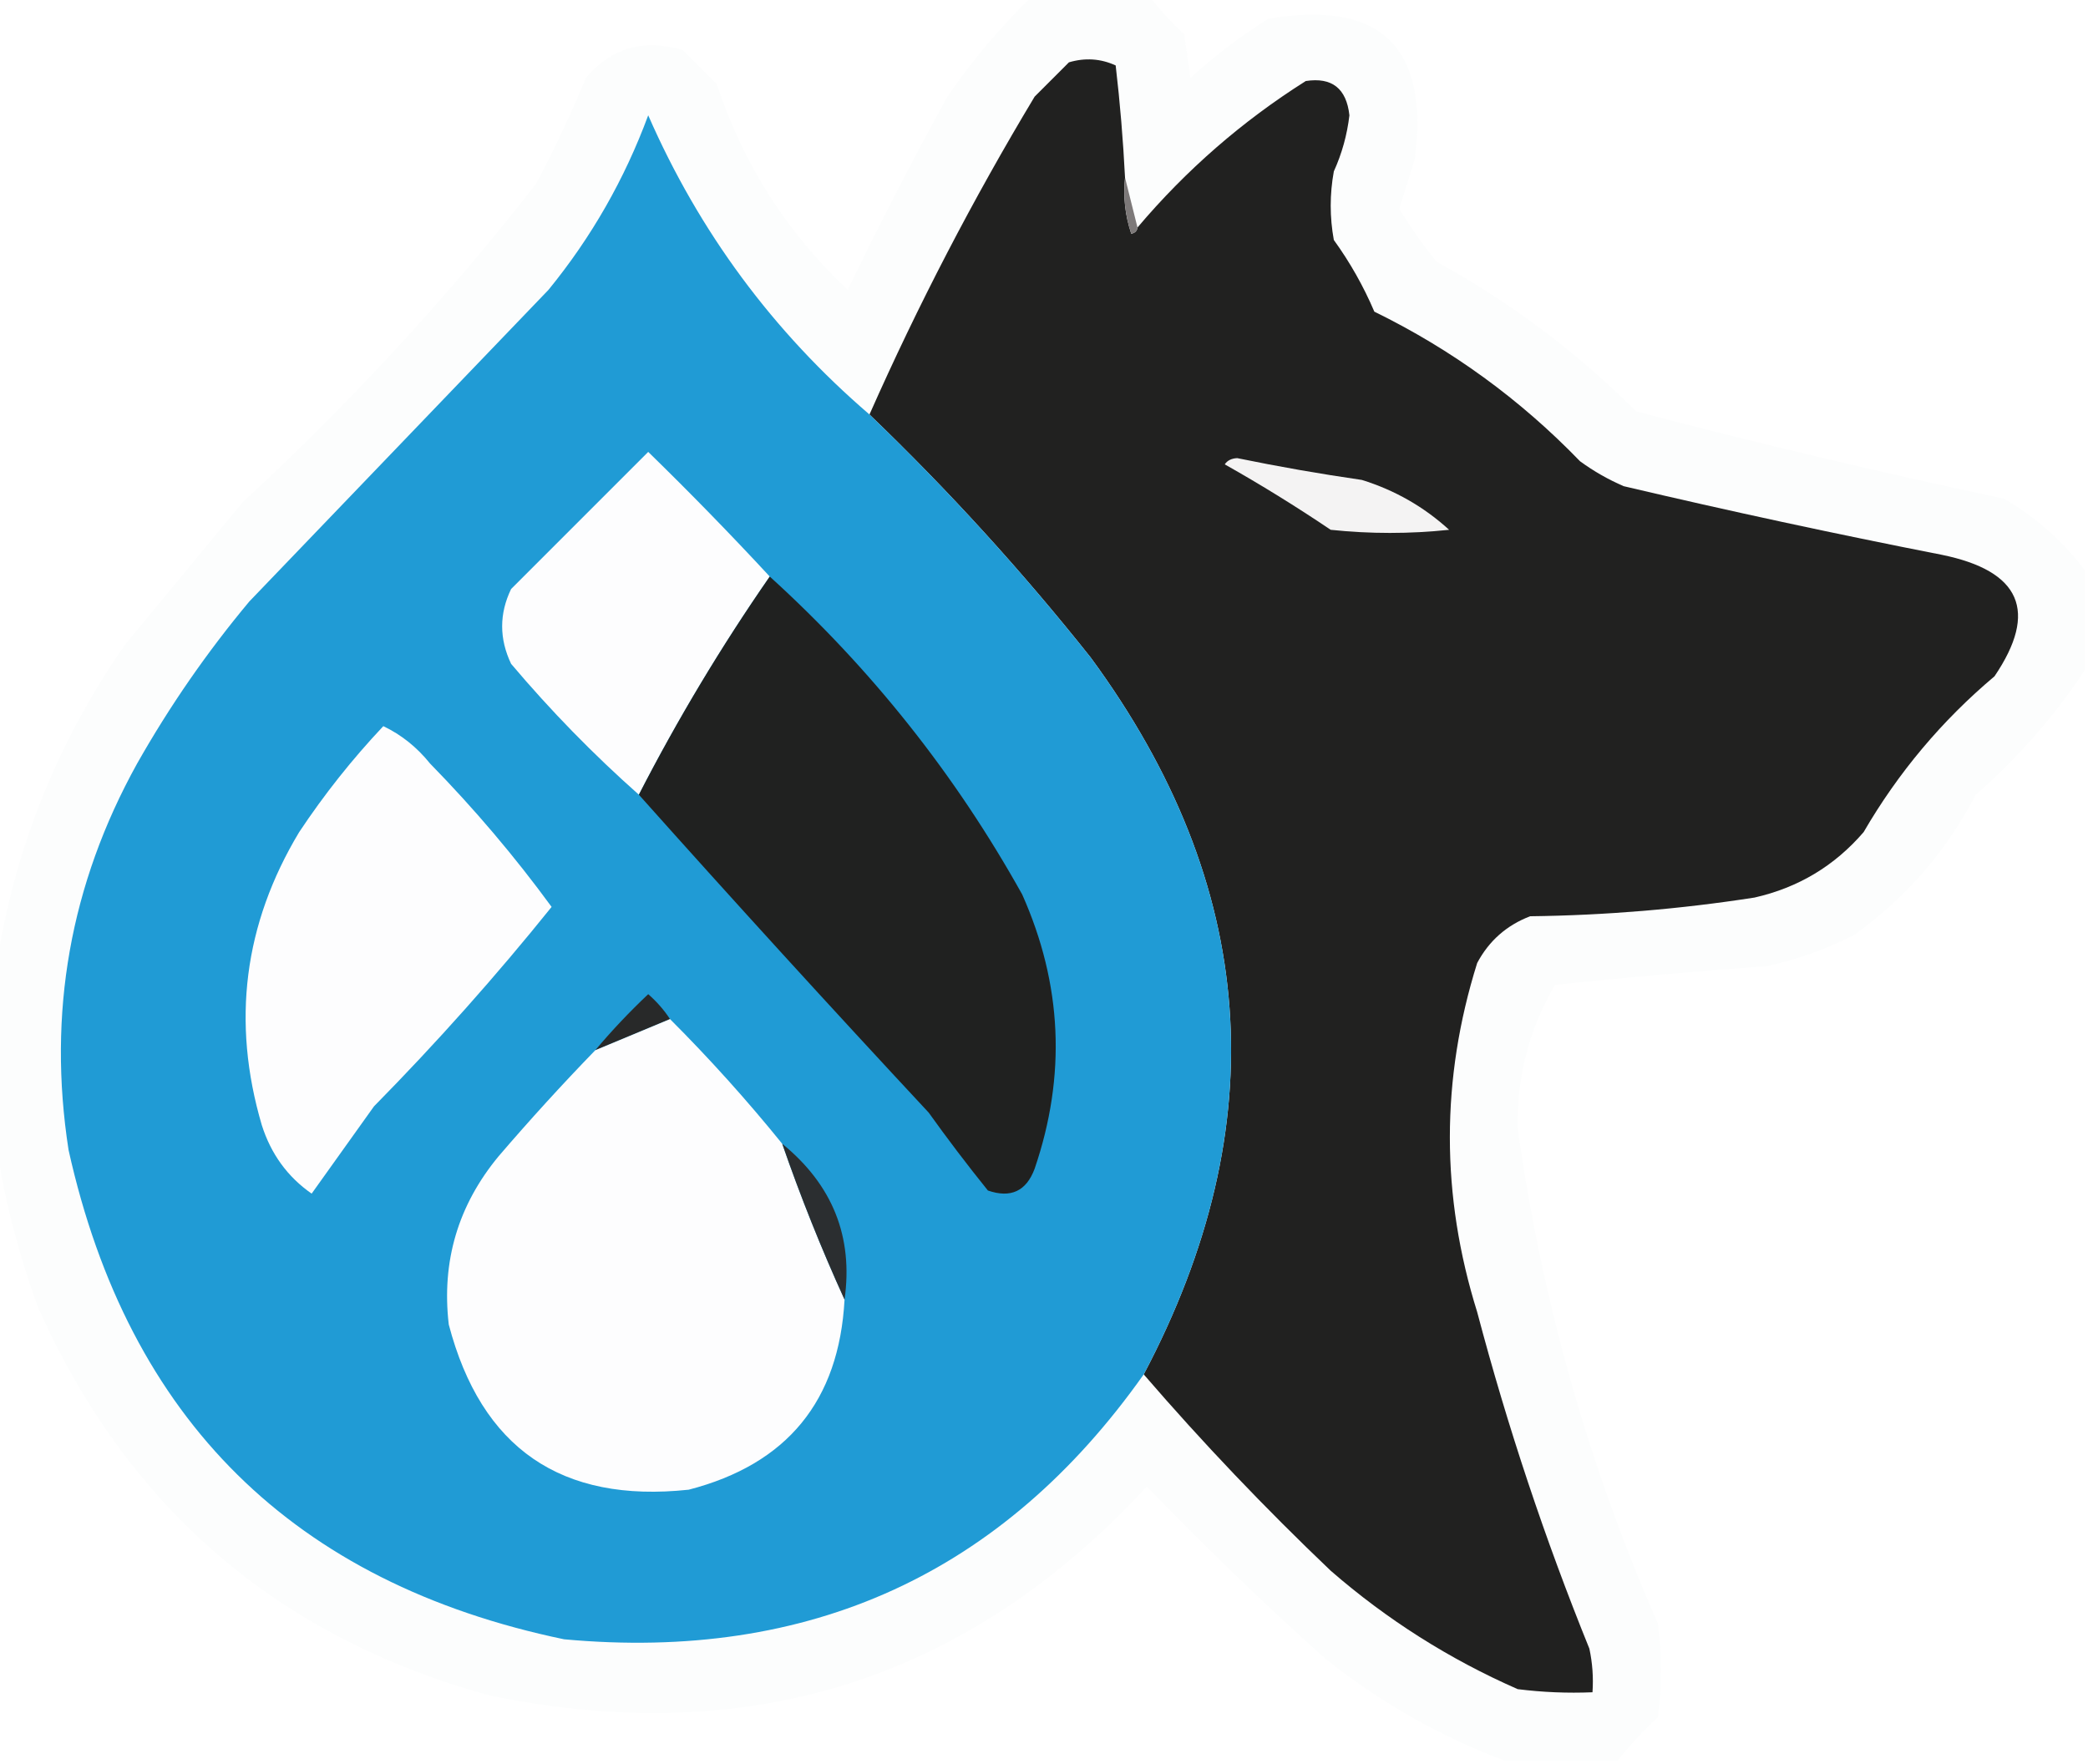
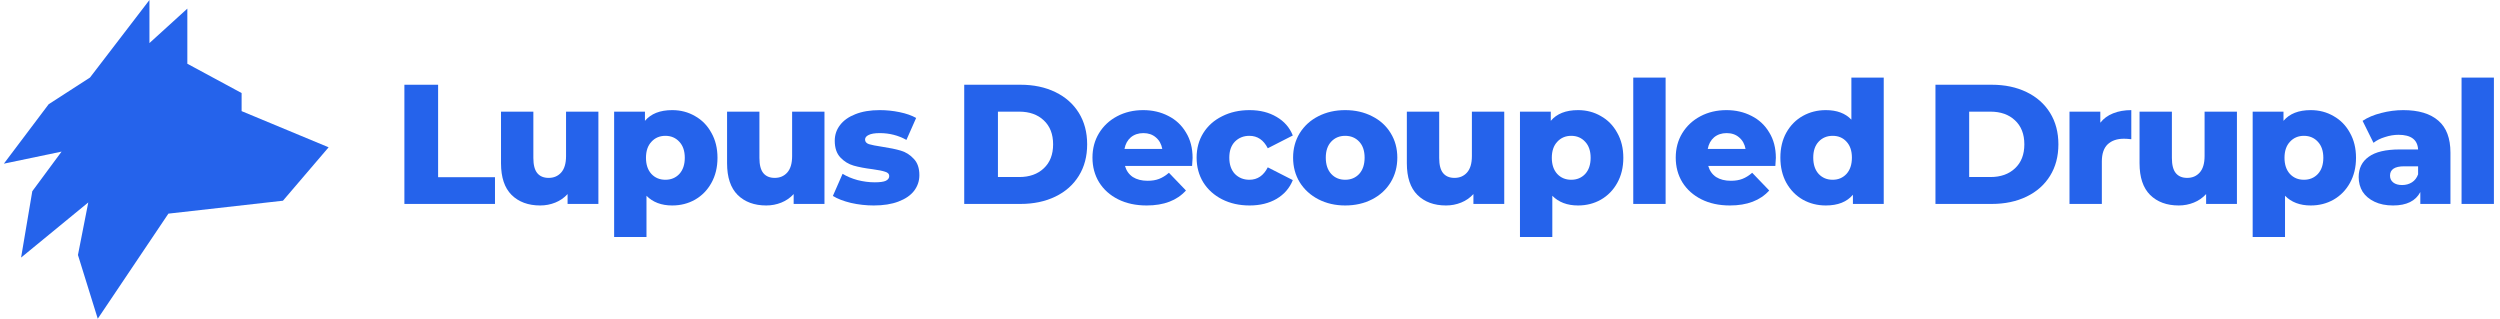
- <svg xmlns="http://www.w3.org/2000/svg" version="1.1" width="335px" height="283px" style="shape-rendering:geometricPrecision; text-rendering:geometricPrecision; image-rendering:optimizeQuality; fill-rule:evenodd; clip-rule:evenodd">
-   <g>
-     <path style="opacity:0.965" fill="#fcfdfd" d="M 165.5,-0.5 C 171.833,-0.5 178.167,-0.5 184.5,-0.5C 186.127,1.63 187.96,3.63 190,5.5C 190.333,7.833 190.667,10.167 191,12.5C 194.883,8.95 199.049,5.783 203.5,3C 221.477,-0.022 229.311,7.478 227,25.5C 226.166,28.172 225.332,30.839 224.5,33.5C 226.306,36.472 228.306,39.305 230.5,42C 242.298,48.461 252.965,56.461 262.5,66C 282.032,71.133 301.698,75.799 321.5,80C 326.647,82.984 330.98,86.818 334.5,91.5C 334.5,96.833 334.5,102.167 334.5,107.5C 329.621,114.887 323.788,121.554 317,127.5C 312.309,136.527 305.809,144.027 297.5,150C 293.05,152.261 288.383,153.928 283.5,155C 272.14,155.826 260.807,156.826 249.5,158C 245.356,165.035 243.356,172.701 243.5,181C 247.336,208.51 254.836,235.01 266,260.5C 266.667,265.5 266.667,270.5 266,275.5C 263.628,277.703 261.461,280.037 259.5,282.5C 253.5,282.5 247.5,282.5 241.5,282.5C 231.028,278.592 221.361,273.092 212.5,266C 202.696,257.197 193.196,248.03 184,238.5C 155.338,269.496 120.171,280.663 78.5,272C 44.463,262.631 20.297,241.798 6,209.5C 3.019,201.238 0.853,192.905 -0.5,184.5C -0.5,174.5 -0.5,164.5 -0.5,154.5C 2.403,136.012 9.237,119.012 20,103.5C 26.333,95.833 32.667,88.167 39,80.5C 56.139,64.701 71.806,47.701 86,29.5C 88.94,23.954 91.606,18.287 94,12.5C 98.055,7.684 103.222,6.184 109.5,8C 111.333,9.833 113.167,11.667 115,13.5C 119.224,26.285 126.224,37.285 136,46.5C 141.078,36.01 146.411,25.677 152,15.5C 155.959,9.708 160.459,4.374 165.5,-0.5 Z" />
-   </g>
-   <g>
-     <path style="opacity:1" fill="#212120" d="M 180.5,28.5 C 180.183,31.572 180.516,34.572 181.5,37.5C 182.107,37.376 182.44,37.043 182.5,36.5C 190.306,27.268 199.306,19.435 209.5,13C 213.693,12.352 216.026,14.185 216.5,18.5C 216.132,21.638 215.299,24.638 214,27.5C 213.333,31.167 213.333,34.833 214,38.5C 216.6,42.097 218.766,45.93 220.5,50C 232.9,56.066 243.9,64.066 253.5,74C 255.67,75.586 258.004,76.92 260.5,78C 277.431,81.988 294.431,85.655 311.5,89C 324.222,91.588 327.056,98.088 320,108.5C 311.555,115.612 304.555,123.946 299,133.5C 294.345,138.913 288.512,142.413 281.5,144C 269.574,145.854 257.574,146.854 245.5,147C 241.725,148.442 238.892,150.942 237,154.5C 231.155,173.131 231.155,191.797 237,210.5C 241.862,228.888 247.862,246.888 255,264.5C 255.497,266.81 255.663,269.143 255.5,271.5C 251.486,271.666 247.486,271.499 243.5,271C 232.519,266.178 222.519,259.845 213.5,252C 202.931,241.934 192.931,231.434 183.5,220.5C 204.685,180.374 201.851,142.04 175,105.5C 164.068,91.732 152.234,78.732 139.5,66.5C 147.285,48.929 156.118,31.929 166,15.5C 167.833,13.667 169.667,11.833 171.5,10C 174.099,9.231 176.599,9.398 179,10.5C 179.699,16.489 180.199,22.489 180.5,28.5 Z" />
-   </g>
-   <g>
-     <path style="opacity:1" fill="#209bd5" d="M 139.5,66.5 C 152.234,78.732 164.068,91.732 175,105.5C 201.851,142.04 204.685,180.374 183.5,220.5C 160.902,252.458 129.902,266.624 90.5,263C 47.12,253.953 20.62,227.787 11,184.5C 7.593,162.539 11.26,141.872 22,122.5C 27.22,113.282 33.22,104.616 40,96.5C 56,79.833 72,63.167 88,46.5C 94.879,38.08 100.212,28.746 104,18.5C 112.185,37.205 124.018,53.205 139.5,66.5 Z" />
-   </g>
-   <g>
-     <path style="opacity:1" fill="#7d7979" d="M 180.5,28.5 C 181.167,31.167 181.833,33.833 182.5,36.5C 182.44,37.043 182.107,37.376 181.5,37.5C 180.516,34.572 180.183,31.572 180.5,28.5 Z" />
-   </g>
-   <g>
-     <path style="opacity:1" fill="#fdfdfe" d="M 123.5,92.5 C 115.734,103.697 108.734,115.364 102.5,127.5C 95.171,121.004 88.338,114.004 82,106.5C 80.087,102.471 80.087,98.471 82,94.5C 89.333,87.167 96.667,79.833 104,72.5C 110.703,79.035 117.203,85.702 123.5,92.5 Z" />
-   </g>
-   <g>
-     <path style="opacity:1" fill="#f4f3f3" d="M 196.5,74.5 C 196.917,73.876 197.584,73.543 198.5,73.5C 205.132,74.863 211.799,76.03 218.5,77C 223.786,78.641 228.453,81.308 232.5,85C 226.167,85.667 219.833,85.667 213.5,85C 207.931,81.248 202.264,77.748 196.5,74.5 Z" />
-   </g>
-   <g>
-     <path style="opacity:1" fill="#202120" d="M 123.5,92.5 C 139.8,107.297 153.3,124.297 164,143.5C 170.431,157.915 171.097,172.581 166,187.5C 164.666,191.104 162.166,192.271 158.5,191C 155.212,186.923 152.045,182.756 149,178.5C 133.271,161.61 117.771,144.61 102.5,127.5C 108.734,115.364 115.734,103.697 123.5,92.5 Z" />
-   </g>
-   <g>
-     <path style="opacity:1" fill="#fdfdfe" d="M 61.5,116.5 C 64.394,117.882 66.894,119.882 69,122.5C 76.094,129.753 82.594,137.42 88.5,145.5C 79.587,156.586 70.087,167.253 60,177.5C 56.657,182.197 53.324,186.864 50,191.5C 46.141,188.814 43.474,185.147 42,180.5C 37.123,163.931 39.123,148.264 48,133.5C 52.027,127.439 56.527,121.772 61.5,116.5 Z" />
-   </g>
-   <g>
-     <path style="opacity:1" fill="#282929" d="M 107.5,163.5 C 103.504,165.164 99.504,166.831 95.5,168.5C 98.129,165.369 100.962,162.369 104,159.5C 105.376,160.705 106.542,162.038 107.5,163.5 Z" />
-   </g>
-   <g>
-     <path style="opacity:1" fill="#fdfdfe" d="M 107.5,163.5 C 113.842,169.843 119.842,176.509 125.5,183.5C 128.442,191.993 131.775,200.326 135.5,208.5C 134.621,224.749 126.288,234.916 110.5,239C 90.045,241.192 77.211,232.359 72,212.5C 70.822,202.368 73.488,193.368 80,185.5C 85.004,179.664 90.171,173.997 95.5,168.5C 99.504,166.831 103.504,165.164 107.5,163.5 Z" />
-   </g>
-   <g>
-     <path style="opacity:1" fill="#2b2e30" d="M 125.5,183.5 C 133.58,190.097 136.913,198.43 135.5,208.5C 131.775,200.326 128.442,191.993 125.5,183.5 Z" />
-   </g>
+ <svg xmlns="http://www.w3.org/2000/svg" width="251" height="32" viewBox="0 0 251 32" fill="none">
+   <path d="M32.993 14.789L24.258 11.157V9.341L18.809 6.4V0.865L15.004 4.324V0L9.036 7.784L4.885 10.465L0.388 16.432L6.182 15.222L3.242 19.2L2.117 25.86L8.863 20.324L7.826 25.6L9.815 32L16.907 21.449L28.409 20.151L32.993 14.789Z" fill="#2563EB" />
+   <path d="M247.14 7.79H250.388V20.475H247.14V7.79Z" fill="#2563EB" />
+   <path d="M241.29 11.056C242.829 11.056 244.002 11.409 244.812 12.116C245.621 12.811 246.025 13.882 246.025 15.329V20.475H243V19.279C242.532 20.179 241.62 20.629 240.264 20.629C239.546 20.629 238.925 20.504 238.401 20.253C237.877 20.002 237.478 19.666 237.204 19.244C236.942 18.811 236.811 18.321 236.811 17.774C236.811 16.897 237.147 16.218 237.82 15.74C238.492 15.25 239.529 15.005 240.931 15.005H242.777C242.72 14.024 242.065 13.534 240.811 13.534C240.367 13.534 239.917 13.608 239.461 13.757C239.005 13.893 238.617 14.087 238.298 14.338L237.204 12.133C237.717 11.791 238.338 11.529 239.068 11.346C239.808 11.152 240.549 11.056 241.29 11.056ZM241.17 18.578C241.546 18.578 241.877 18.486 242.162 18.304C242.447 18.122 242.652 17.854 242.777 17.501V16.697H241.375C240.43 16.697 239.957 17.011 239.957 17.637C239.957 17.922 240.065 18.15 240.281 18.321C240.498 18.492 240.794 18.578 241.17 18.578Z" fill="#2563EB" />
+   <path d="M231.997 11.056C232.84 11.056 233.604 11.255 234.288 11.654C234.983 12.041 235.53 12.6 235.929 13.329C236.339 14.047 236.544 14.885 236.544 15.842C236.544 16.8 236.339 17.643 235.929 18.372C235.53 19.09 234.983 19.649 234.288 20.048C233.604 20.435 232.84 20.629 231.997 20.629C230.914 20.629 230.054 20.304 229.416 19.655V23.792H226.168V11.21H229.262V12.133C229.866 11.415 230.778 11.056 231.997 11.056ZM231.313 18.048C231.883 18.048 232.35 17.854 232.715 17.466C233.08 17.067 233.262 16.526 233.262 15.842C233.262 15.159 233.08 14.623 232.715 14.235C232.35 13.836 231.883 13.637 231.313 13.637C230.743 13.637 230.276 13.836 229.911 14.235C229.547 14.623 229.364 15.159 229.364 15.842C229.364 16.526 229.547 17.067 229.911 17.466C230.276 17.854 230.743 18.048 231.313 18.048Z" fill="#2563EB" />
+   <path d="M224.588 11.21V20.475H221.494V19.484C221.152 19.86 220.742 20.145 220.263 20.338C219.784 20.532 219.277 20.629 218.742 20.629C217.545 20.629 216.588 20.276 215.87 19.569C215.163 18.863 214.81 17.803 214.81 16.389V11.21H218.058V15.859C218.058 16.555 218.189 17.062 218.451 17.381C218.713 17.7 219.095 17.86 219.596 17.86C220.109 17.86 220.525 17.683 220.844 17.33C221.175 16.965 221.34 16.412 221.34 15.671V11.21H224.588Z" fill="#2563EB" />
+   <path d="M210.872 12.321C211.202 11.899 211.63 11.586 212.154 11.38C212.689 11.164 213.299 11.056 213.983 11.056V13.979C213.687 13.945 213.442 13.928 213.248 13.928C212.553 13.928 212.006 14.116 211.607 14.492C211.219 14.868 211.025 15.443 211.025 16.218V20.475H207.777V11.21H210.872V12.321Z" fill="#2563EB" />
+   <path d="M194.32 8.508H199.979C201.29 8.508 202.452 8.753 203.466 9.244C204.481 9.734 205.267 10.429 205.825 11.329C206.384 12.229 206.663 13.284 206.663 14.492C206.663 15.7 206.384 16.754 205.825 17.654C205.267 18.555 204.481 19.25 203.466 19.74C202.452 20.23 201.29 20.475 199.979 20.475H194.32V8.508ZM199.842 17.774C200.868 17.774 201.688 17.483 202.304 16.902C202.931 16.321 203.244 15.518 203.244 14.492C203.244 13.466 202.931 12.663 202.304 12.081C201.688 11.5 200.868 11.21 199.842 11.21H197.705V17.774H199.842Z" fill="#2563EB" />
+   <path d="M189.127 7.79V20.475H186.033V19.552C185.429 20.27 184.523 20.629 183.315 20.629C182.472 20.629 181.702 20.435 181.007 20.048C180.312 19.649 179.759 19.085 179.349 18.355C178.95 17.626 178.75 16.783 178.75 15.825C178.75 14.868 178.95 14.03 179.349 13.312C179.759 12.583 180.312 12.024 181.007 11.637C181.702 11.249 182.472 11.056 183.315 11.056C184.42 11.056 185.275 11.375 185.879 12.013V7.79H189.127ZM183.999 18.048C184.557 18.048 185.019 17.854 185.383 17.466C185.748 17.067 185.931 16.52 185.931 15.825C185.931 15.141 185.748 14.606 185.383 14.218C185.03 13.831 184.569 13.637 183.999 13.637C183.429 13.637 182.962 13.831 182.597 14.218C182.232 14.606 182.05 15.141 182.05 15.825C182.05 16.52 182.232 17.067 182.597 17.466C182.962 17.854 183.429 18.048 183.999 18.048Z" fill="#2563EB" />
+   <path d="M178.296 15.859C178.296 15.882 178.279 16.15 178.245 16.663H171.509C171.646 17.142 171.908 17.512 172.295 17.774C172.694 18.025 173.19 18.15 173.783 18.15C174.227 18.15 174.609 18.087 174.928 17.962C175.259 17.837 175.589 17.632 175.92 17.347L177.629 19.125C176.729 20.128 175.412 20.629 173.68 20.629C172.597 20.629 171.646 20.424 170.825 20.014C170.005 19.603 169.366 19.034 168.91 18.304C168.466 17.575 168.244 16.748 168.244 15.825C168.244 14.914 168.46 14.099 168.893 13.381C169.338 12.651 169.948 12.081 170.723 11.671C171.498 11.261 172.369 11.056 173.338 11.056C174.261 11.056 175.099 11.249 175.851 11.637C176.603 12.013 177.196 12.566 177.629 13.295C178.074 14.013 178.296 14.868 178.296 15.859ZM173.355 13.364C172.854 13.364 172.432 13.506 172.09 13.791C171.76 14.076 171.549 14.463 171.458 14.953H175.253C175.162 14.463 174.945 14.076 174.603 13.791C174.273 13.506 173.857 13.364 173.355 13.364Z" fill="#2563EB" />
+   <path d="M163.979 7.79H167.227V20.475H163.979V7.79Z" fill="#2563EB" />
+   <path d="M158.435 11.056C159.278 11.056 160.042 11.255 160.725 11.654C161.421 12.041 161.968 12.6 162.367 13.329C162.777 14.047 162.982 14.885 162.982 15.842C162.982 16.8 162.777 17.643 162.367 18.372C161.968 19.09 161.421 19.649 160.725 20.048C160.042 20.435 159.278 20.629 158.435 20.629C157.352 20.629 156.491 20.304 155.853 19.655V23.792H152.605V11.21H155.699V12.133C156.303 11.415 157.215 11.056 158.435 11.056ZM157.751 18.048C158.321 18.048 158.788 17.854 159.153 17.466C159.517 17.067 159.7 16.526 159.7 15.842C159.7 15.159 159.517 14.623 159.153 14.235C158.788 13.836 158.321 13.637 157.751 13.637C157.181 13.637 156.714 13.836 156.349 14.235C155.984 14.623 155.802 15.159 155.802 15.842C155.802 16.526 155.984 17.067 156.349 17.466C156.714 17.854 157.181 18.048 157.751 18.048Z" fill="#2563EB" />
+   <path d="M151.026 11.21V20.475H147.931V19.484C147.59 19.86 147.179 20.145 146.701 20.338C146.222 20.532 145.715 20.629 145.179 20.629C143.982 20.629 143.025 20.276 142.307 19.569C141.6 18.863 141.247 17.803 141.247 16.389V11.21H144.495V15.859C144.495 16.555 144.626 17.062 144.888 17.381C145.151 17.7 145.532 17.86 146.034 17.86C146.547 17.86 146.963 17.683 147.282 17.33C147.612 16.965 147.778 16.412 147.778 15.671V11.21H151.026Z" fill="#2563EB" />
+   <path d="M135.058 20.629C134.067 20.629 133.172 20.424 132.374 20.014C131.577 19.603 130.95 19.034 130.494 18.304C130.049 17.575 129.827 16.748 129.827 15.825C129.827 14.914 130.049 14.093 130.494 13.364C130.95 12.634 131.571 12.07 132.357 11.671C133.155 11.261 134.055 11.056 135.058 11.056C136.061 11.056 136.962 11.261 137.759 11.671C138.557 12.07 139.178 12.634 139.623 13.364C140.067 14.082 140.29 14.902 140.29 15.825C140.29 16.748 140.067 17.575 139.623 18.304C139.178 19.034 138.557 19.603 137.759 20.014C136.962 20.424 136.061 20.629 135.058 20.629ZM135.058 18.048C135.628 18.048 136.095 17.854 136.46 17.466C136.825 17.067 137.007 16.52 137.007 15.825C137.007 15.141 136.825 14.606 136.46 14.218C136.095 13.831 135.628 13.637 135.058 13.637C134.488 13.637 134.021 13.831 133.657 14.218C133.292 14.606 133.109 15.141 133.109 15.825C133.109 16.52 133.292 17.067 133.657 17.466C134.021 17.854 134.488 18.048 135.058 18.048Z" fill="#2563EB" />
+   <path d="M125.456 20.629C124.43 20.629 123.513 20.424 122.704 20.014C121.895 19.603 121.262 19.034 120.806 18.304C120.362 17.575 120.14 16.748 120.14 15.825C120.14 14.902 120.362 14.082 120.806 13.364C121.262 12.634 121.895 12.07 122.704 11.671C123.513 11.261 124.43 11.056 125.456 11.056C126.505 11.056 127.411 11.284 128.174 11.739C128.938 12.184 129.479 12.805 129.798 13.603L127.285 14.885C126.864 14.053 126.248 13.637 125.439 13.637C124.858 13.637 124.374 13.831 123.986 14.218C123.61 14.606 123.422 15.141 123.422 15.825C123.422 16.52 123.61 17.067 123.986 17.466C124.374 17.854 124.858 18.048 125.439 18.048C126.248 18.048 126.864 17.632 127.285 16.8L129.798 18.082C129.479 18.88 128.938 19.506 128.174 19.962C127.411 20.407 126.505 20.629 125.456 20.629Z" fill="#2563EB" />
+   <path d="M119.736 15.859C119.736 15.882 119.719 16.15 119.685 16.663H112.949C113.086 17.142 113.348 17.512 113.736 17.774C114.135 18.025 114.63 18.15 115.223 18.15C115.667 18.15 116.049 18.087 116.368 17.962C116.699 17.837 117.029 17.632 117.36 17.347L119.069 19.125C118.169 20.128 116.853 20.629 115.12 20.629C114.038 20.629 113.086 20.424 112.265 20.014C111.445 19.603 110.807 19.034 110.351 18.304C109.906 17.575 109.684 16.748 109.684 15.825C109.684 14.914 109.901 14.099 110.334 13.381C110.778 12.651 111.388 12.081 112.163 11.671C112.938 11.261 113.81 11.056 114.778 11.056C115.702 11.056 116.539 11.249 117.291 11.637C118.044 12.013 118.636 12.566 119.069 13.295C119.514 14.013 119.736 14.868 119.736 15.859ZM114.796 13.364C114.294 13.364 113.872 13.506 113.53 13.791C113.2 14.076 112.989 14.463 112.898 14.953H116.693C116.602 14.463 116.385 14.076 116.043 13.791C115.713 13.506 115.297 13.364 114.796 13.364Z" fill="#2563EB" />
+   <path d="M96.808 8.508H102.467C103.777 8.508 104.94 8.753 105.954 9.244C106.969 9.734 107.755 10.429 108.313 11.329C108.872 12.229 109.151 13.284 109.151 14.492C109.151 15.7 108.872 16.754 108.313 17.654C107.755 18.555 106.969 19.25 105.954 19.74C104.94 20.23 103.777 20.475 102.467 20.475H96.808V8.508ZM102.33 17.774C103.356 17.774 104.176 17.483 104.792 16.902C105.419 16.321 105.732 15.518 105.732 14.492C105.732 13.466 105.419 12.663 104.792 12.081C104.176 11.5 103.356 11.21 102.33 11.21H100.193V17.774H102.33Z" fill="#2563EB" />
+   <path d="M87.724 20.629C86.949 20.629 86.185 20.544 85.433 20.373C84.681 20.19 84.077 19.957 83.621 19.672L84.596 17.449C85.017 17.711 85.519 17.922 86.1 18.082C86.681 18.23 87.257 18.304 87.826 18.304C88.351 18.304 88.721 18.253 88.938 18.15C89.166 18.036 89.28 17.877 89.28 17.672C89.28 17.466 89.143 17.324 88.869 17.244C88.607 17.153 88.186 17.067 87.604 16.988C86.864 16.897 86.231 16.777 85.707 16.629C85.194 16.481 84.749 16.207 84.373 15.808C83.997 15.409 83.809 14.851 83.809 14.133C83.809 13.54 83.986 13.016 84.339 12.56C84.692 12.093 85.205 11.728 85.878 11.466C86.561 11.192 87.376 11.056 88.322 11.056C88.995 11.056 89.661 11.124 90.322 11.261C90.984 11.398 91.536 11.591 91.981 11.842L91.006 14.047C90.186 13.591 89.297 13.364 88.339 13.364C87.826 13.364 87.45 13.426 87.211 13.552C86.972 13.665 86.852 13.819 86.852 14.013C86.852 14.23 86.983 14.383 87.245 14.475C87.507 14.555 87.941 14.64 88.544 14.731C89.308 14.845 89.941 14.976 90.442 15.124C90.944 15.273 91.377 15.546 91.741 15.945C92.117 16.332 92.305 16.88 92.305 17.586C92.305 18.167 92.129 18.692 91.775 19.159C91.422 19.615 90.898 19.974 90.203 20.236C89.519 20.498 88.693 20.629 87.724 20.629Z" fill="#2563EB" />
+   <path d="M82.777 11.21V20.475H79.683V19.484C79.341 19.86 78.93 20.145 78.452 20.338C77.973 20.532 77.466 20.629 76.93 20.629C75.734 20.629 74.776 20.276 74.058 19.569C73.352 18.863 72.998 17.803 72.998 16.389V11.21H76.246V15.859C76.246 16.555 76.377 17.062 76.639 17.381C76.902 17.7 77.283 17.86 77.785 17.86C78.298 17.86 78.714 17.683 79.033 17.33C79.363 16.965 79.529 16.412 79.529 15.671V11.21H82.777Z" fill="#2563EB" />
+   <path d="M67.488 11.056C68.332 11.056 69.095 11.255 69.779 11.654C70.474 12.041 71.021 12.6 71.42 13.329C71.83 14.047 72.036 14.885 72.036 15.842C72.036 16.8 71.83 17.643 71.42 18.372C71.021 19.09 70.474 19.649 69.779 20.048C69.095 20.435 68.332 20.629 67.488 20.629C66.406 20.629 65.545 20.304 64.907 19.655V23.792H61.659V11.21H64.753V12.133C65.357 11.415 66.269 11.056 67.488 11.056ZM66.804 18.048C67.374 18.048 67.841 17.854 68.206 17.466C68.571 17.067 68.753 16.526 68.753 15.842C68.753 15.159 68.571 14.623 68.206 14.235C67.841 13.836 67.374 13.637 66.804 13.637C66.235 13.637 65.767 13.836 65.403 14.235C65.038 14.623 64.856 15.159 64.856 15.842C64.856 16.526 65.038 17.067 65.403 17.466C65.767 17.854 66.235 18.048 66.804 18.048Z" fill="#2563EB" />
+   <path d="M60.079 11.21V20.475H56.985V19.484C56.643 19.86 56.233 20.145 55.754 20.338C55.276 20.532 54.768 20.629 54.233 20.629C53.036 20.629 52.079 20.276 51.361 19.569C50.654 18.863 50.301 17.803 50.301 16.389V11.21H53.549V15.859C53.549 16.555 53.68 17.062 53.942 17.381C54.204 17.7 54.586 17.86 55.087 17.86C55.6 17.86 56.016 17.683 56.335 17.33C56.666 16.965 56.831 16.412 56.831 15.671V11.21H60.079Z" fill="#2563EB" />
+   <path d="M40.601 8.508H43.986V17.791H49.696V20.475H40.601V8.508Z" fill="#2563EB" />
</svg>
